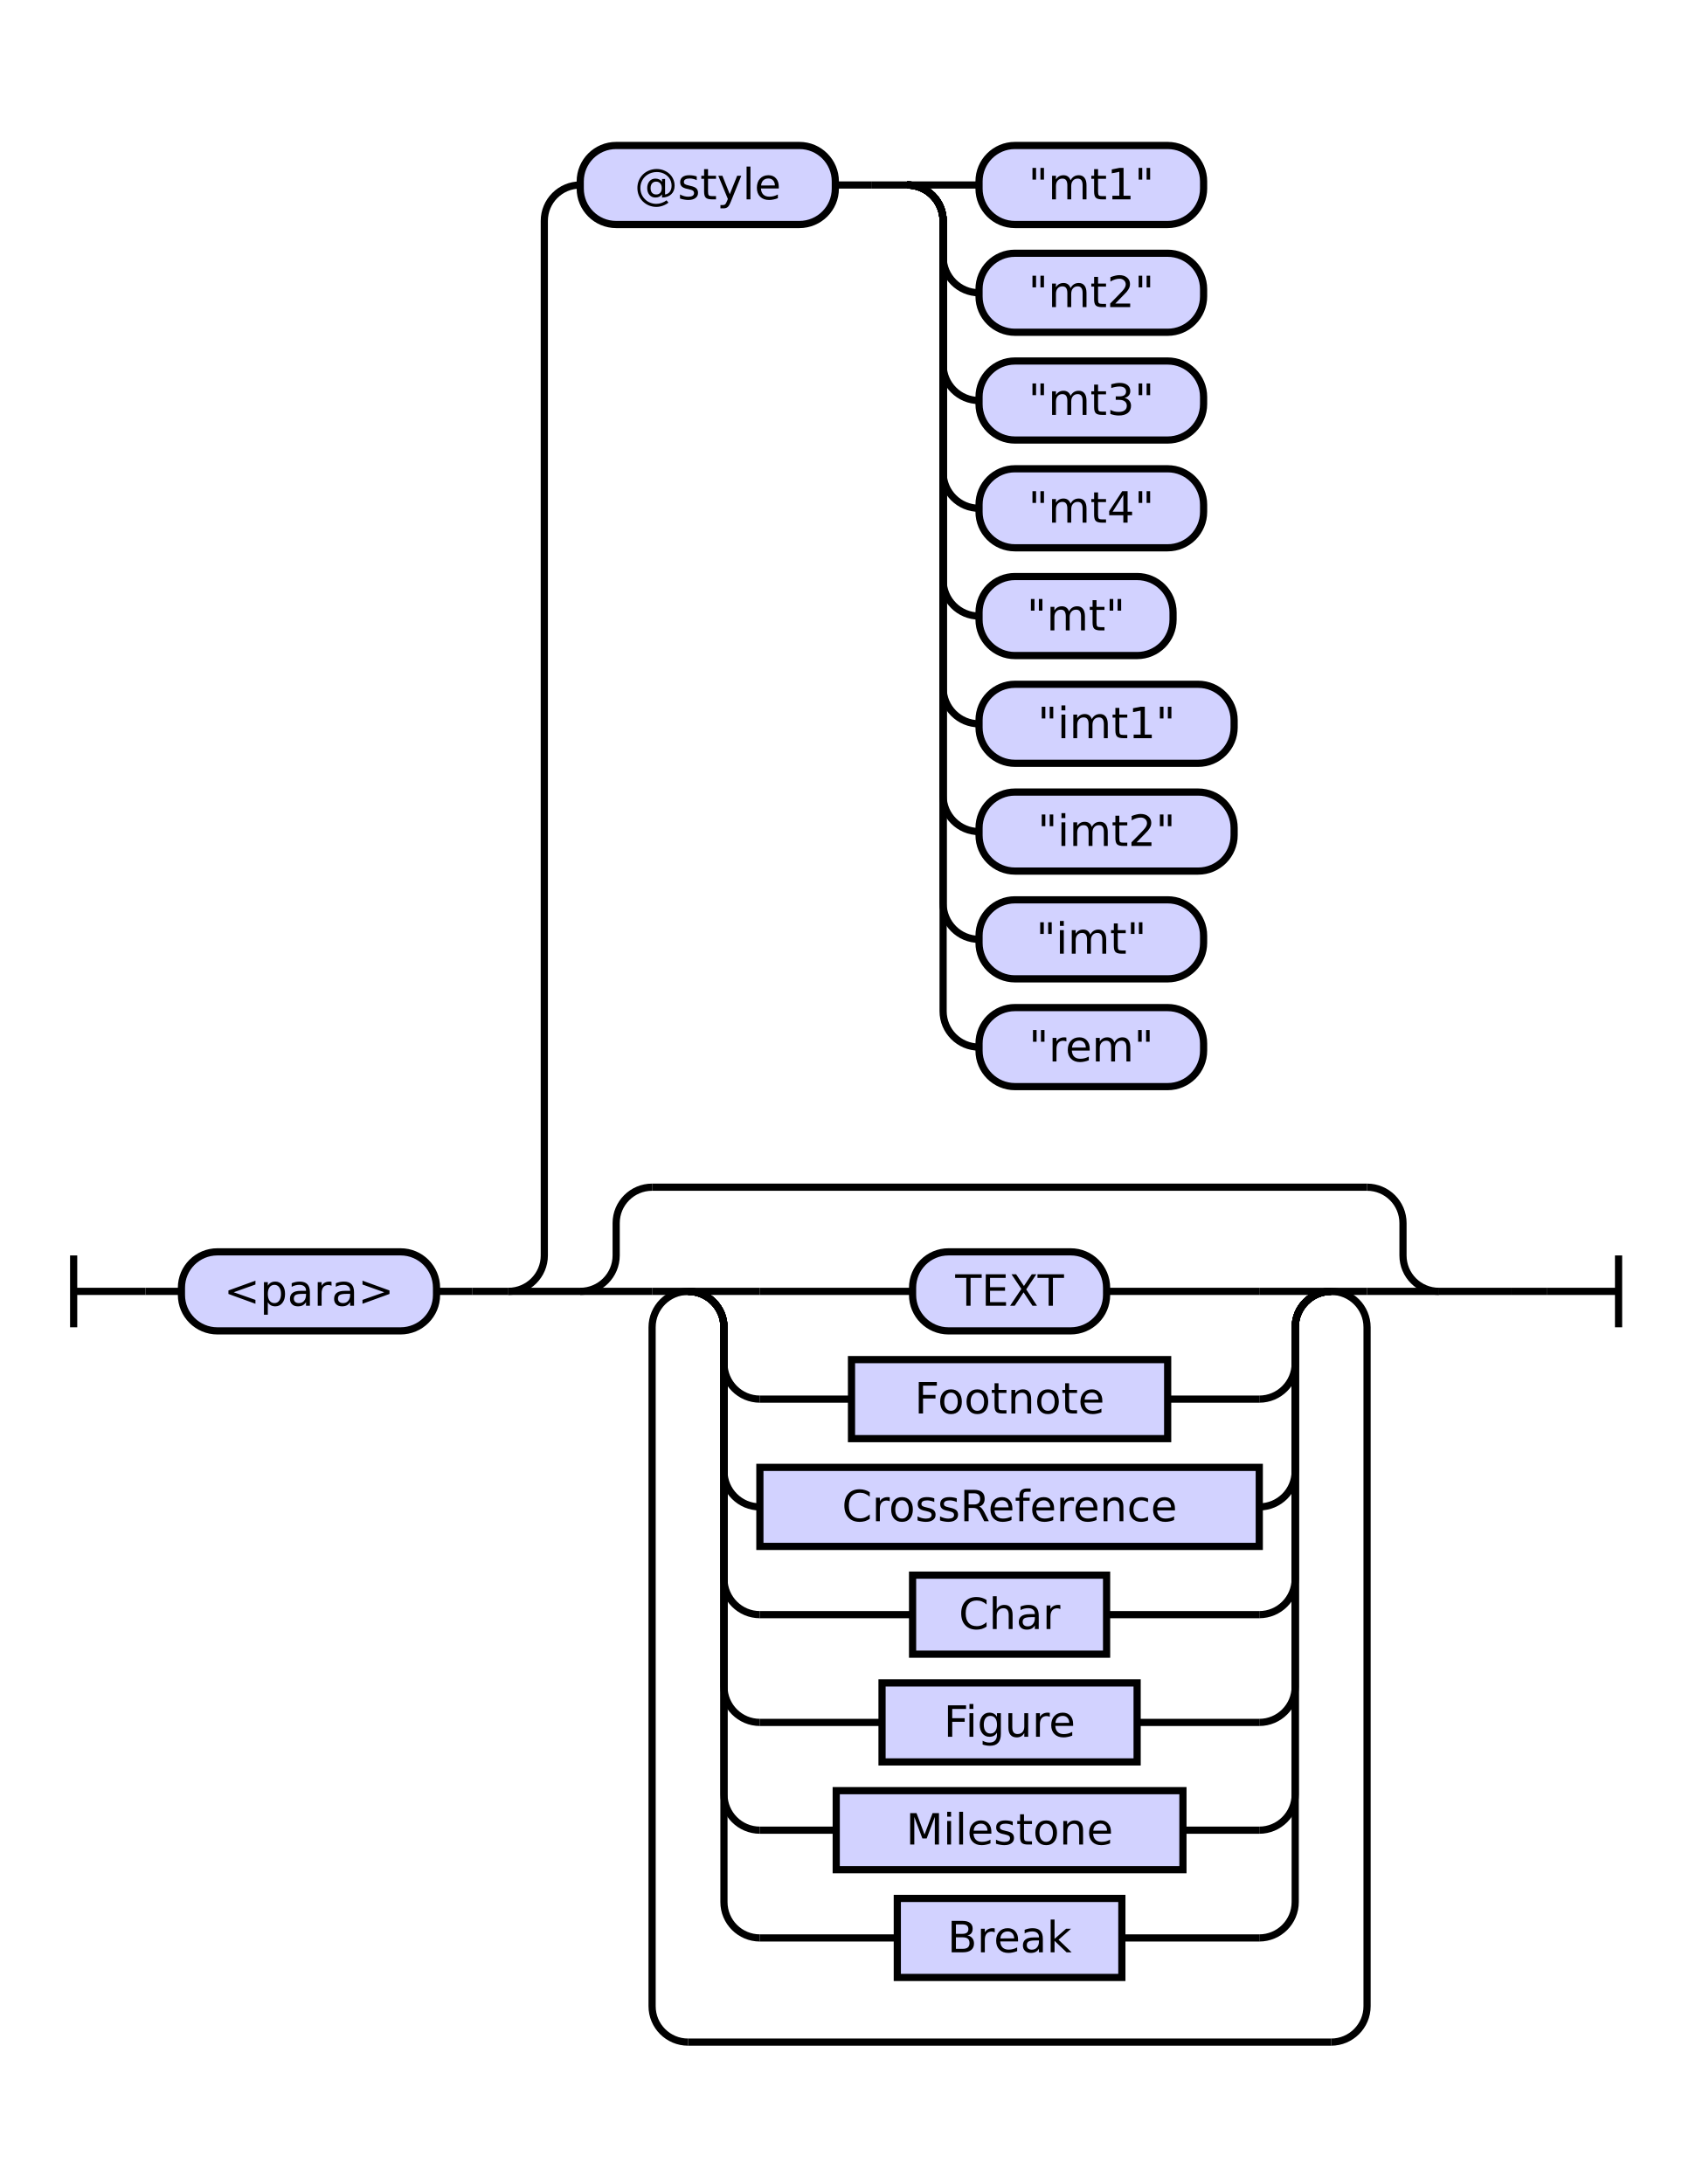
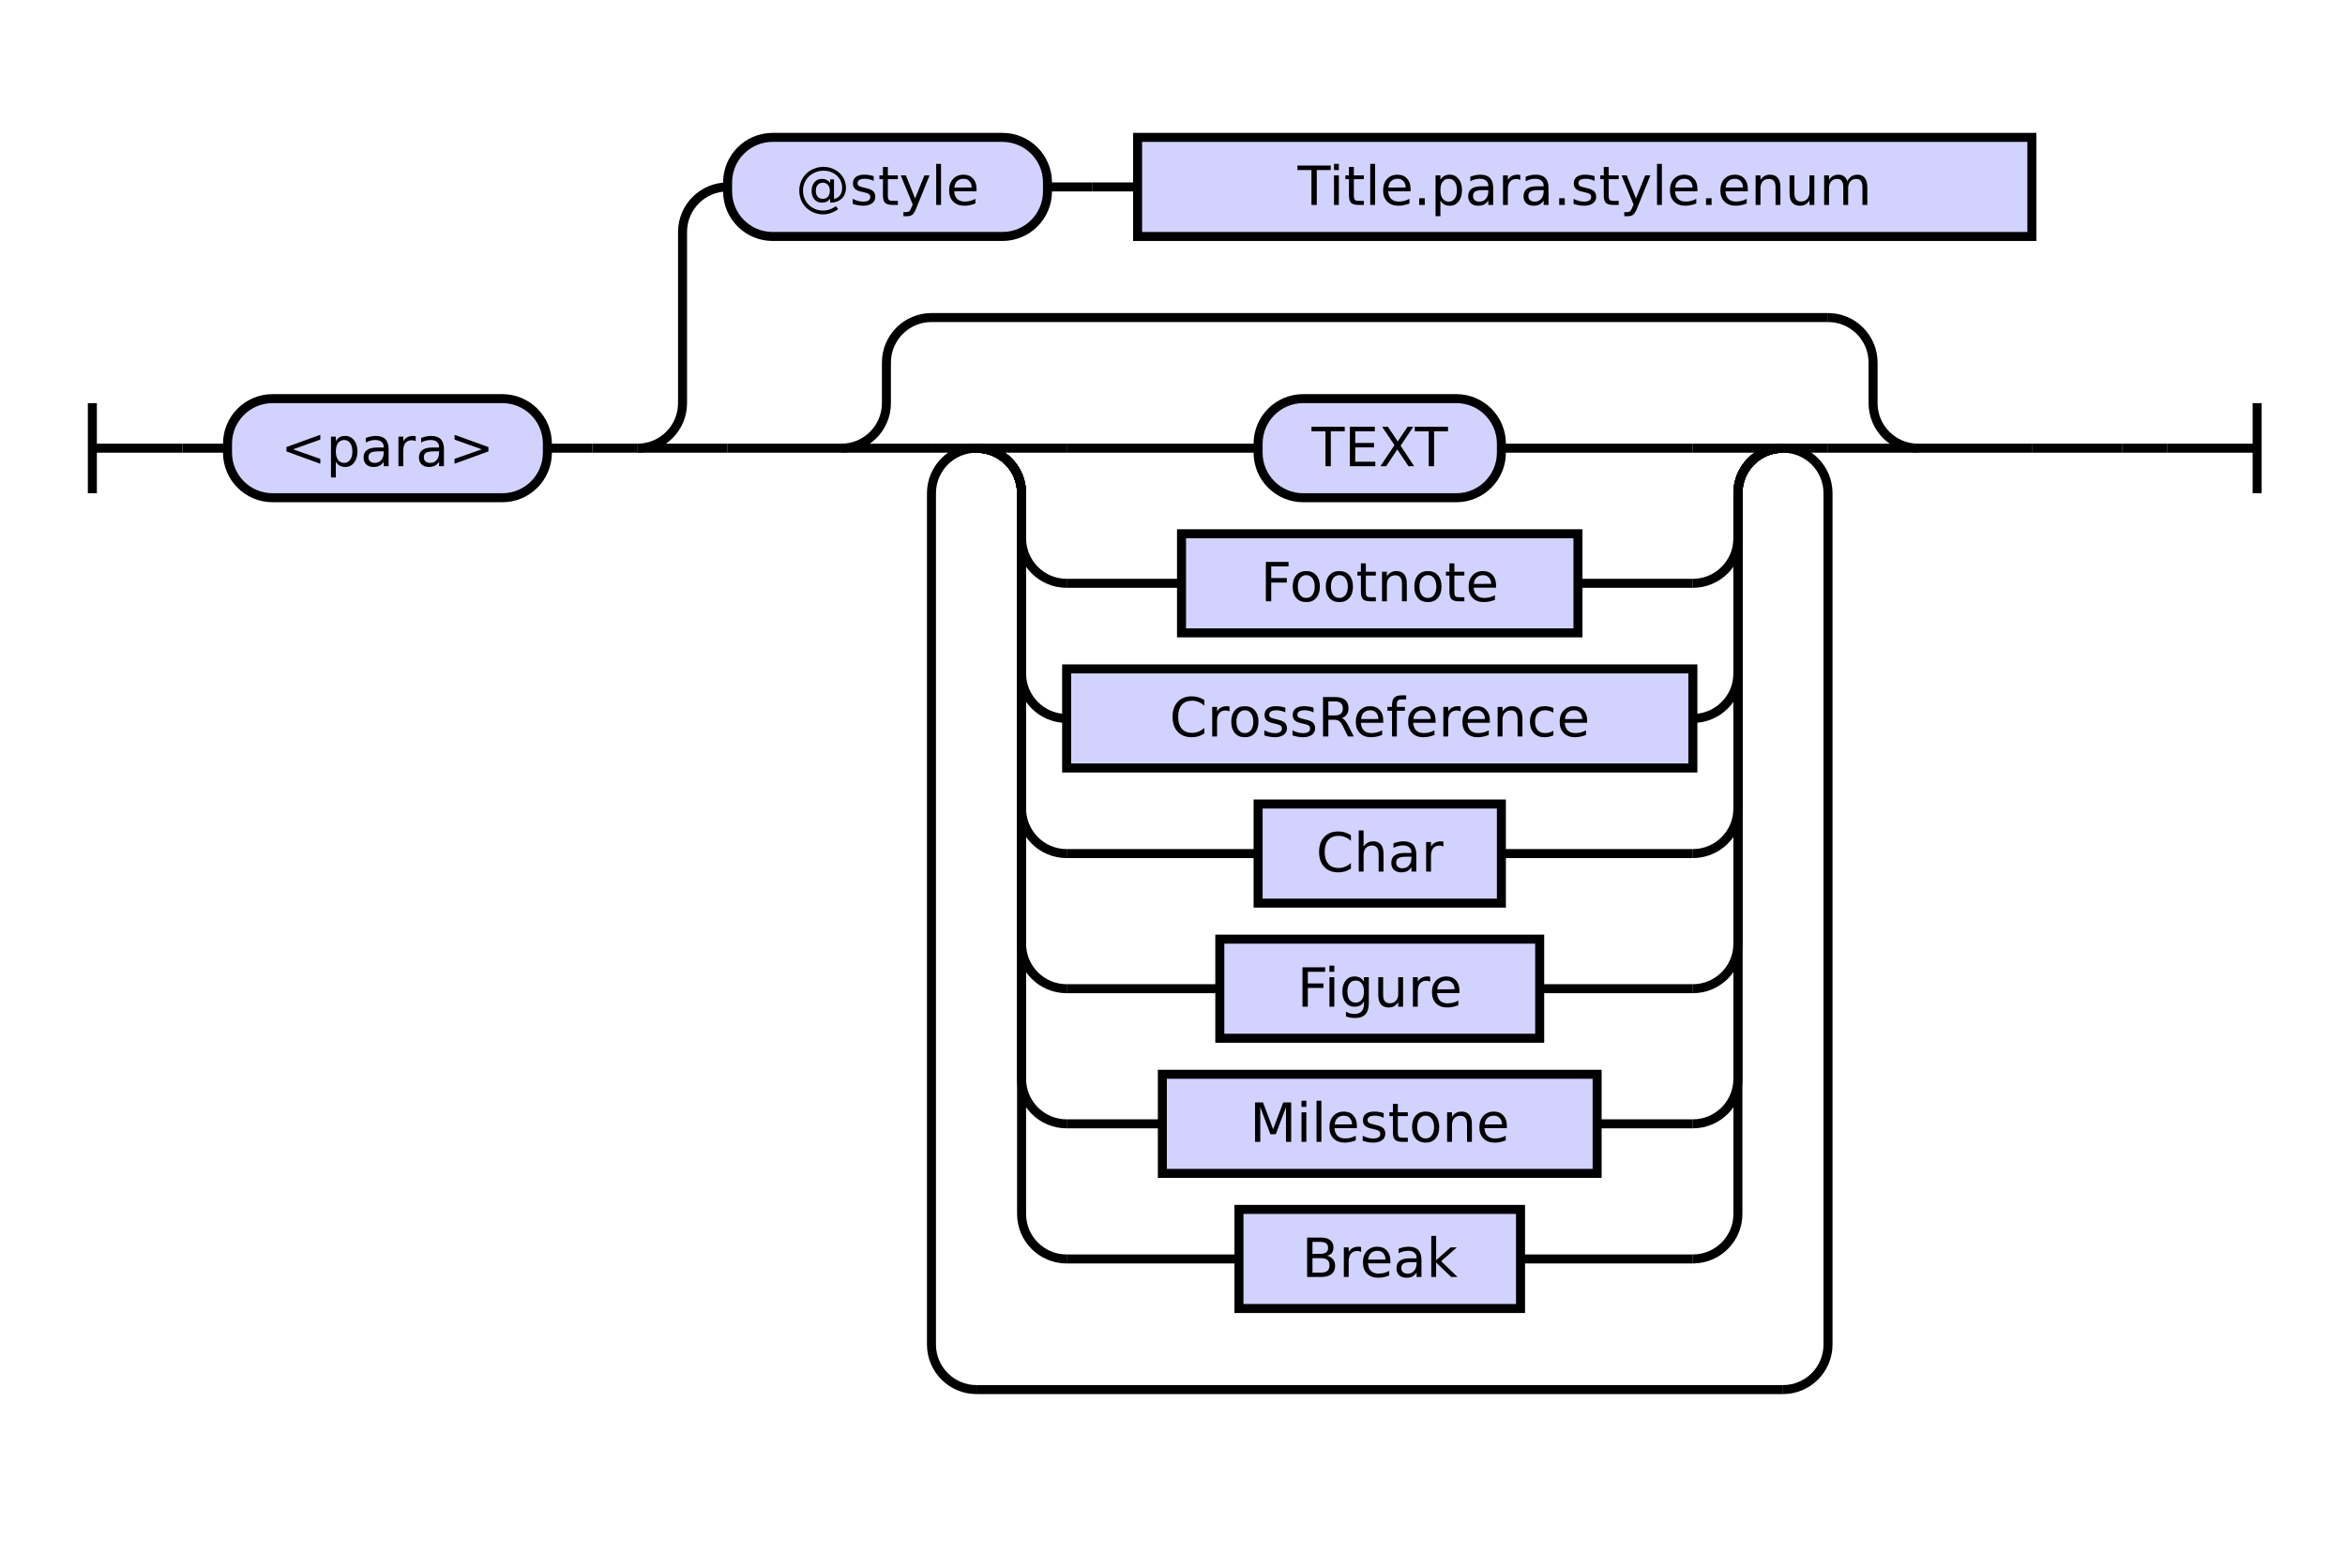
- <svg xmlns="http://www.w3.org/2000/svg" class="railroad-diagram" height="608" viewBox="0 0 470.0 608" width="470.0">
+ <svg xmlns="http://www.w3.org/2000/svg" class="railroad-diagram" height="348" viewBox="0 0 520.5 348" width="520.5">
  <g transform="translate(.5 .5)">
    <style>/*  */

    svg.railroad-diagram {
        background-color: hsl(30,20%,95%);
    }
    svg.railroad-diagram path {
        stroke-width: 2;
        stroke: black;
        fill: none;
    }
    svg.railroad-diagram text {
        font-size: 12px;
        text-anchor: middle;
        font-family: DejaVu Sans;
    }
    svg.railroad-diagram text.label {
        text-anchor:start;
    }
    svg.railroad-diagram text.comment {
        font-family: DejaVu Sans;
        font-size: 14px;
    }
    svg.railroad-diagram rect{
        stroke-width: 2;
        stroke: black;
        fill: rgb(210, 210, 255);
    }
    svg.railroad-diagram rect.group-box {
        stroke: gray;
        stroke-dasharray: 10 5;
        fill: none;
    }
    .terminal {
        font-family: DejaVu Sans;
    }
    svg.railroad-diagram g.altterminal rect {
        fill: rgb(251, 252, 207)
    }

/*  */
</style>
    <g>
-       <path d="M 20 349 v 20 m 0 -10 h 20" />
+       <path d="M 20 89 v 20 m 0 -10 h 20" />
    </g>
-     <path d="M 40 359 h 10" />
+     <path d="M 40 99 h 10" />
    <g>
-       <path d="M 50 359 h 0.0" />
-       <path d="M 420.0 359 h 0.0" />
+       <path d="M 50 99 h 0.0" />
+       <path d="M 470.5 99 h 0.0" />
      <g>
-         <path d="M 50.0 359 h 0.0" />
-         <path d="M 420.0 359 h 0.0" />
+         <path d="M 50.0 99 h 0.0" />
+         <path d="M 470.5 99 h 0.0" />
        <g class="terminal ">
-           <path d="M 50.0 359 h 0.0" />
-           <path d="M 121.0 359 h 0.0" />
-           <rect height="22" rx="10" ry="10" width="71.0" x="50.0" y="348" />
-           <text x="85.5" y="363">&lt;para&gt;</text>
+           <path d="M 50.0 99 h 0.0" />
+           <path d="M 121.0 99 h 0.0" />
+           <rect height="22" rx="10" ry="10" width="71.0" x="50.0" y="88" />
+           <text x="85.5" y="103">&lt;para&gt;</text>
        </g>
-         <path d="M 121.0 359 h 10" />
-         <path d="M 131.0 359 h 10" />
+         <path d="M 121.0 99 h 10" />
+         <path d="M 131.0 99 h 10" />
        <g>
-           <path d="M 141.0 359 h 0.0" />
-           <path d="M 420.0 359 h 0.0" />
-           <path d="M 141.0 359 a 10 10 0 0 0 10 -10 v -288 a 10 10 0 0 1 10 -10" />
+           <path d="M 141.0 99 h 0.0" />
+           <path d="M 470.5 99 h 0.0" />
+           <path d="M 141.0 99 a 10 10 0 0 0 10 -10 v -38 a 10 10 0 0 1 10 -10" />
          <g>
-             <path d="M 161.0 51 h 0.0" />
-             <path d="M 363.0 51 h 0.0" />
+             <path d="M 161.0 41 h 0.0" />
+             <path d="M 450.5 41 h 0.0" />
            <g class="terminal ">
-               <path d="M 161.0 51 h 0.0" />
-               <path d="M 232.0 51 h 0.0" />
-               <rect height="22" rx="10" ry="10" width="71.0" x="161.0" y="40" />
-               <text x="196.5" y="55">@style</text>
+               <path d="M 161.0 41 h 0.0" />
+               <path d="M 232.0 41 h 0.0" />
+               <rect height="22" rx="10" ry="10" width="71.0" x="161.0" y="30" />
+               <text x="196.5" y="45">@style</text>
            </g>
-             <path d="M 232.0 51 h 10" />
-             <path d="M 242.0 51 h 10" />
-             <g>
-               <path d="M 252.0 51 h 0.0" />
-               <path d="M 252.0 51 h 20" />
-               <g class="terminal ">
-                 <path d="M 272.0 51 h 0.0" />
-                 <path d="M 334.5 51 h 0.0" />
-                 <rect height="22" rx="10" ry="10" width="62.5" x="272.0" y="40" />
-                 <text x="303.25" y="55">"mt1"</text>
-               </g>
-               <path d="M 252.0 51 a 10 10 0 0 1 10 10 v 10 a 10 10 0 0 0 10 10" />
-               <g class="terminal ">
-                 <path d="M 272.0 81 h 0.0" />
-                 <path d="M 334.5 81 h 0.0" />
-                 <rect height="22" rx="10" ry="10" width="62.5" x="272.0" y="70" />
-                 <text x="303.25" y="85">"mt2"</text>
-               </g>
-               <path d="M 252.0 51 a 10 10 0 0 1 10 10 v 40 a 10 10 0 0 0 10 10" />
-               <g class="terminal ">
-                 <path d="M 272.0 111 h 0.0" />
-                 <path d="M 334.5 111 h 0.0" />
-                 <rect height="22" rx="10" ry="10" width="62.5" x="272.0" y="100" />
-                 <text x="303.25" y="115">"mt3"</text>
-               </g>
-               <path d="M 252.0 51 a 10 10 0 0 1 10 10 v 70 a 10 10 0 0 0 10 10" />
-               <g class="terminal ">
-                 <path d="M 272.0 141 h 0.0" />
-                 <path d="M 334.5 141 h 0.0" />
-                 <rect height="22" rx="10" ry="10" width="62.5" x="272.0" y="130" />
-                 <text x="303.25" y="145">"mt4"</text>
-               </g>
-               <path d="M 252.0 51 a 10 10 0 0 1 10 10 v 100 a 10 10 0 0 0 10 10" />
-               <g class="terminal ">
-                 <path d="M 272.0 171 h 0.0" />
-                 <path d="M 326.0 171 h 0.0" />
-                 <rect height="22" rx="10" ry="10" width="54.0" x="272.0" y="160" />
-                 <text x="299.0" y="175">"mt"</text>
-               </g>
-               <path d="M 252.0 51 a 10 10 0 0 1 10 10 v 130 a 10 10 0 0 0 10 10" />
-               <g class="terminal ">
-                 <path d="M 272.0 201 h 0.0" />
-                 <path d="M 343.0 201 h 0.0" />
-                 <rect height="22" rx="10" ry="10" width="71.0" x="272.0" y="190" />
-                 <text x="307.5" y="205">"imt1"</text>
-               </g>
-               <path d="M 252.0 51 a 10 10 0 0 1 10 10 v 160 a 10 10 0 0 0 10 10" />
-               <g class="terminal ">
-                 <path d="M 272.0 231 h 0.0" />
-                 <path d="M 343.0 231 h 0.0" />
-                 <rect height="22" rx="10" ry="10" width="71.0" x="272.0" y="220" />
-                 <text x="307.5" y="235">"imt2"</text>
-               </g>
-               <path d="M 252.0 51 a 10 10 0 0 1 10 10 v 190 a 10 10 0 0 0 10 10" />
-               <g class="terminal ">
-                 <path d="M 272.0 261 h 0.0" />
-                 <path d="M 334.5 261 h 0.0" />
-                 <rect height="22" rx="10" ry="10" width="62.5" x="272.0" y="250" />
-                 <text x="303.25" y="265">"imt"</text>
-               </g>
-               <path d="M 252.0 51 a 10 10 0 0 1 10 10 v 220 a 10 10 0 0 0 10 10" />
-               <g class="terminal ">
-                 <path d="M 272.0 291 h 0.0" />
-                 <path d="M 334.5 291 h 0.0" />
-                 <rect height="22" rx="10" ry="10" width="62.5" x="272.0" y="280" />
-                 <text x="303.25" y="295">"rem"</text>
-               </g>
+             <path d="M 232.0 41 h 10" />
+             <path d="M 242.0 41 h 10" />
+             <g class="non-terminal ">
+               <path d="M 252.0 41 h 0.0" />
+               <path d="M 450.5 41 h 0.0" />
+               <rect height="22" width="198.5" x="252.0" y="30" />
+               <text x="351.25" y="45">Title.para.style.enum</text>
            </g>
          </g>
-           <path d="M 141.0 359 h 20" />
+           <path d="M 141.0 99 h 20" />
          <g>
-             <path d="M 161.0 359 h 0.0" />
-             <path d="M 400.0 359 h 0.0" />
-             <path d="M 161.0 359 a 10 10 0 0 0 10 -10 v -9 a 10 10 0 0 1 10 -10" />
+             <path d="M 161.0 99 h 25.25" />
+             <path d="M 425.25 99 h 25.25" />
+             <path d="M 186.25 99 a 10 10 0 0 0 10 -10 v -9 a 10 10 0 0 1 10 -10" />
            <g>
-               <path d="M 181.0 330 h 199.0" />
+               <path d="M 206.25 70 h 199.0" />
            </g>
-             <path d="M 380.0 330 a 10 10 0 0 1 10 10 v 9 a 10 10 0 0 0 10 10" />
-             <path d="M 161.0 359 h 20" />
+             <path d="M 405.25 70 a 10 10 0 0 1 10 10 v 9 a 10 10 0 0 0 10 10" />
+             <path d="M 186.25 99 h 20" />
            <g>
-               <path d="M 181.0 359 h 0.0" />
-               <path d="M 380.0 359 h 0.0" />
-               <path d="M 181.0 359 h 10" />
+               <path d="M 206.25 99 h 0.0" />
+               <path d="M 405.25 99 h 0.0" />
+               <path d="M 206.25 99 h 10" />
              <g>
-                 <path d="M 191.0 359 h 0.0" />
-                 <path d="M 370.0 359 h 0.0" />
-                 <path d="M 191.0 359 h 20" />
+                 <path d="M 216.25 99 h 0.0" />
+                 <path d="M 395.25 99 h 0.0" />
+                 <path d="M 216.25 99 h 20" />
                <g class="terminal ">
-                   <path d="M 211.0 359 h 42.5" />
-                   <path d="M 307.5 359 h 42.5" />
-                   <rect height="22" rx="10" ry="10" width="54.0" x="253.5" y="348" />
-                   <text x="280.5" y="363">TEXT</text>
+                   <path d="M 236.25 99 h 42.5" />
+                   <path d="M 332.75 99 h 42.5" />
+                   <rect height="22" rx="10" ry="10" width="54.0" x="278.75" y="88" />
+                   <text x="305.75" y="103">TEXT</text>
                </g>
-                 <path d="M 350.0 359 h 20" />
-                 <path d="M 191.0 359 a 10 10 0 0 1 10 10 v 10 a 10 10 0 0 0 10 10" />
+                 <path d="M 375.25 99 h 20" />
+                 <path d="M 216.25 99 a 10 10 0 0 1 10 10 v 10 a 10 10 0 0 0 10 10" />
                <g class="non-terminal ">
-                   <path d="M 211.0 389 h 25.5" />
-                   <path d="M 324.5 389 h 25.5" />
-                   <rect height="22" width="88.0" x="236.5" y="378" />
-                   <text x="280.5" y="393">Footnote</text>
+                   <path d="M 236.25 129 h 25.5" />
+                   <path d="M 349.75 129 h 25.5" />
+                   <rect height="22" width="88.0" x="261.75" y="118" />
+                   <text x="305.75" y="133">Footnote</text>
                </g>
-                 <path d="M 350.0 389 a 10 10 0 0 0 10 -10 v -10 a 10 10 0 0 1 10 -10" />
-                 <path d="M 191.0 359 a 10 10 0 0 1 10 10 v 40 a 10 10 0 0 0 10 10" />
+                 <path d="M 375.25 129 a 10 10 0 0 0 10 -10 v -10 a 10 10 0 0 1 10 -10" />
+                 <path d="M 216.25 99 a 10 10 0 0 1 10 10 v 40 a 10 10 0 0 0 10 10" />
                <g class="non-terminal ">
-                   <path d="M 211.0 419 h 0.0" />
-                   <path d="M 350.0 419 h 0.0" />
-                   <rect height="22" width="139.0" x="211.0" y="408" />
-                   <text x="280.5" y="423">CrossReference</text>
+                   <path d="M 236.25 159 h 0.0" />
+                   <path d="M 375.25 159 h 0.0" />
+                   <rect height="22" width="139.0" x="236.25" y="148" />
+                   <text x="305.75" y="163">CrossReference</text>
                </g>
-                 <path d="M 350.0 419 a 10 10 0 0 0 10 -10 v -40 a 10 10 0 0 1 10 -10" />
-                 <path d="M 191.0 359 a 10 10 0 0 1 10 10 v 70 a 10 10 0 0 0 10 10" />
+                 <path d="M 375.25 159 a 10 10 0 0 0 10 -10 v -40 a 10 10 0 0 1 10 -10" />
+                 <path d="M 216.25 99 a 10 10 0 0 1 10 10 v 70 a 10 10 0 0 0 10 10" />
                <g class="non-terminal ">
-                   <path d="M 211.0 449 h 42.5" />
-                   <path d="M 307.5 449 h 42.5" />
-                   <rect height="22" width="54.0" x="253.5" y="438" />
-                   <text x="280.5" y="453">Char</text>
+                   <path d="M 236.25 189 h 42.5" />
+                   <path d="M 332.75 189 h 42.5" />
+                   <rect height="22" width="54.0" x="278.75" y="178" />
+                   <text x="305.75" y="193">Char</text>
                </g>
-                 <path d="M 350.0 449 a 10 10 0 0 0 10 -10 v -70 a 10 10 0 0 1 10 -10" />
-                 <path d="M 191.0 359 a 10 10 0 0 1 10 10 v 100 a 10 10 0 0 0 10 10" />
+                 <path d="M 375.25 189 a 10 10 0 0 0 10 -10 v -70 a 10 10 0 0 1 10 -10" />
+                 <path d="M 216.25 99 a 10 10 0 0 1 10 10 v 100 a 10 10 0 0 0 10 10" />
                <g class="non-terminal ">
-                   <path d="M 211.0 479 h 34.0" />
-                   <path d="M 316.0 479 h 34.0" />
-                   <rect height="22" width="71.0" x="245.0" y="468" />
-                   <text x="280.5" y="483">Figure</text>
+                   <path d="M 236.25 219 h 34.0" />
+                   <path d="M 341.25 219 h 34.0" />
+                   <rect height="22" width="71.0" x="270.25" y="208" />
+                   <text x="305.75" y="223">Figure</text>
                </g>
-                 <path d="M 350.0 479 a 10 10 0 0 0 10 -10 v -100 a 10 10 0 0 1 10 -10" />
-                 <path d="M 191.0 359 a 10 10 0 0 1 10 10 v 130 a 10 10 0 0 0 10 10" />
+                 <path d="M 375.25 219 a 10 10 0 0 0 10 -10 v -100 a 10 10 0 0 1 10 -10" />
+                 <path d="M 216.25 99 a 10 10 0 0 1 10 10 v 130 a 10 10 0 0 0 10 10" />
                <g class="non-terminal ">
-                   <path d="M 211.0 509 h 21.25" />
-                   <path d="M 328.75 509 h 21.25" />
-                   <rect height="22" width="96.5" x="232.25" y="498" />
-                   <text x="280.5" y="513">Milestone</text>
+                   <path d="M 236.25 249 h 21.25" />
+                   <path d="M 354.0 249 h 21.25" />
+                   <rect height="22" width="96.5" x="257.5" y="238" />
+                   <text x="305.75" y="253">Milestone</text>
                </g>
-                 <path d="M 350.0 509 a 10 10 0 0 0 10 -10 v -130 a 10 10 0 0 1 10 -10" />
-                 <path d="M 191.0 359 a 10 10 0 0 1 10 10 v 160 a 10 10 0 0 0 10 10" />
+                 <path d="M 375.25 249 a 10 10 0 0 0 10 -10 v -130 a 10 10 0 0 1 10 -10" />
+                 <path d="M 216.25 99 a 10 10 0 0 1 10 10 v 160 a 10 10 0 0 0 10 10" />
                <g class="non-terminal ">
-                   <path d="M 211.0 539 h 38.25" />
-                   <path d="M 311.75 539 h 38.25" />
-                   <rect height="22" width="62.5" x="249.25" y="528" />
-                   <text x="280.5" y="543">Break</text>
+                   <path d="M 236.25 279 h 38.25" />
+                   <path d="M 337.0 279 h 38.25" />
+                   <rect height="22" width="62.5" x="274.5" y="268" />
+                   <text x="305.75" y="283">Break</text>
                </g>
-                 <path d="M 350.0 539 a 10 10 0 0 0 10 -10 v -160 a 10 10 0 0 1 10 -10" />
+                 <path d="M 375.25 279 a 10 10 0 0 0 10 -10 v -160 a 10 10 0 0 1 10 -10" />
              </g>
-               <path d="M 370.0 359 h 10" />
-               <path d="M 191.0 359 a 10 10 0 0 0 -10 10 v 189 a 10 10 0 0 0 10 10" />
+               <path d="M 395.25 99 h 10" />
+               <path d="M 216.25 99 a 10 10 0 0 0 -10 10 v 189 a 10 10 0 0 0 10 10" />
              <g>
-                 <path d="M 191.0 568 h 179.0" />
+                 <path d="M 216.25 308 h 179.0" />
              </g>
-               <path d="M 370.0 568 a 10 10 0 0 0 10 -10 v -189 a 10 10 0 0 0 -10 -10" />
+               <path d="M 395.25 308 a 10 10 0 0 0 10 -10 v -189 a 10 10 0 0 0 -10 -10" />
            </g>
-             <path d="M 380.0 359 h 20" />
+             <path d="M 405.25 99 h 20" />
          </g>
-           <path d="M 400.0 359 h 20" />
+           <path d="M 450.5 99 h 20" />
        </g>
      </g>
    </g>
-     <path d="M 420.0 359 h 10" />
-     <path d="M 430.0 359 h 20 m 0 -10 v 20" />
+     <path d="M 470.5 99 h 10" />
+     <path d="M 480.5 99 h 20 m 0 -10 v 20" />
  </g>
</svg>
